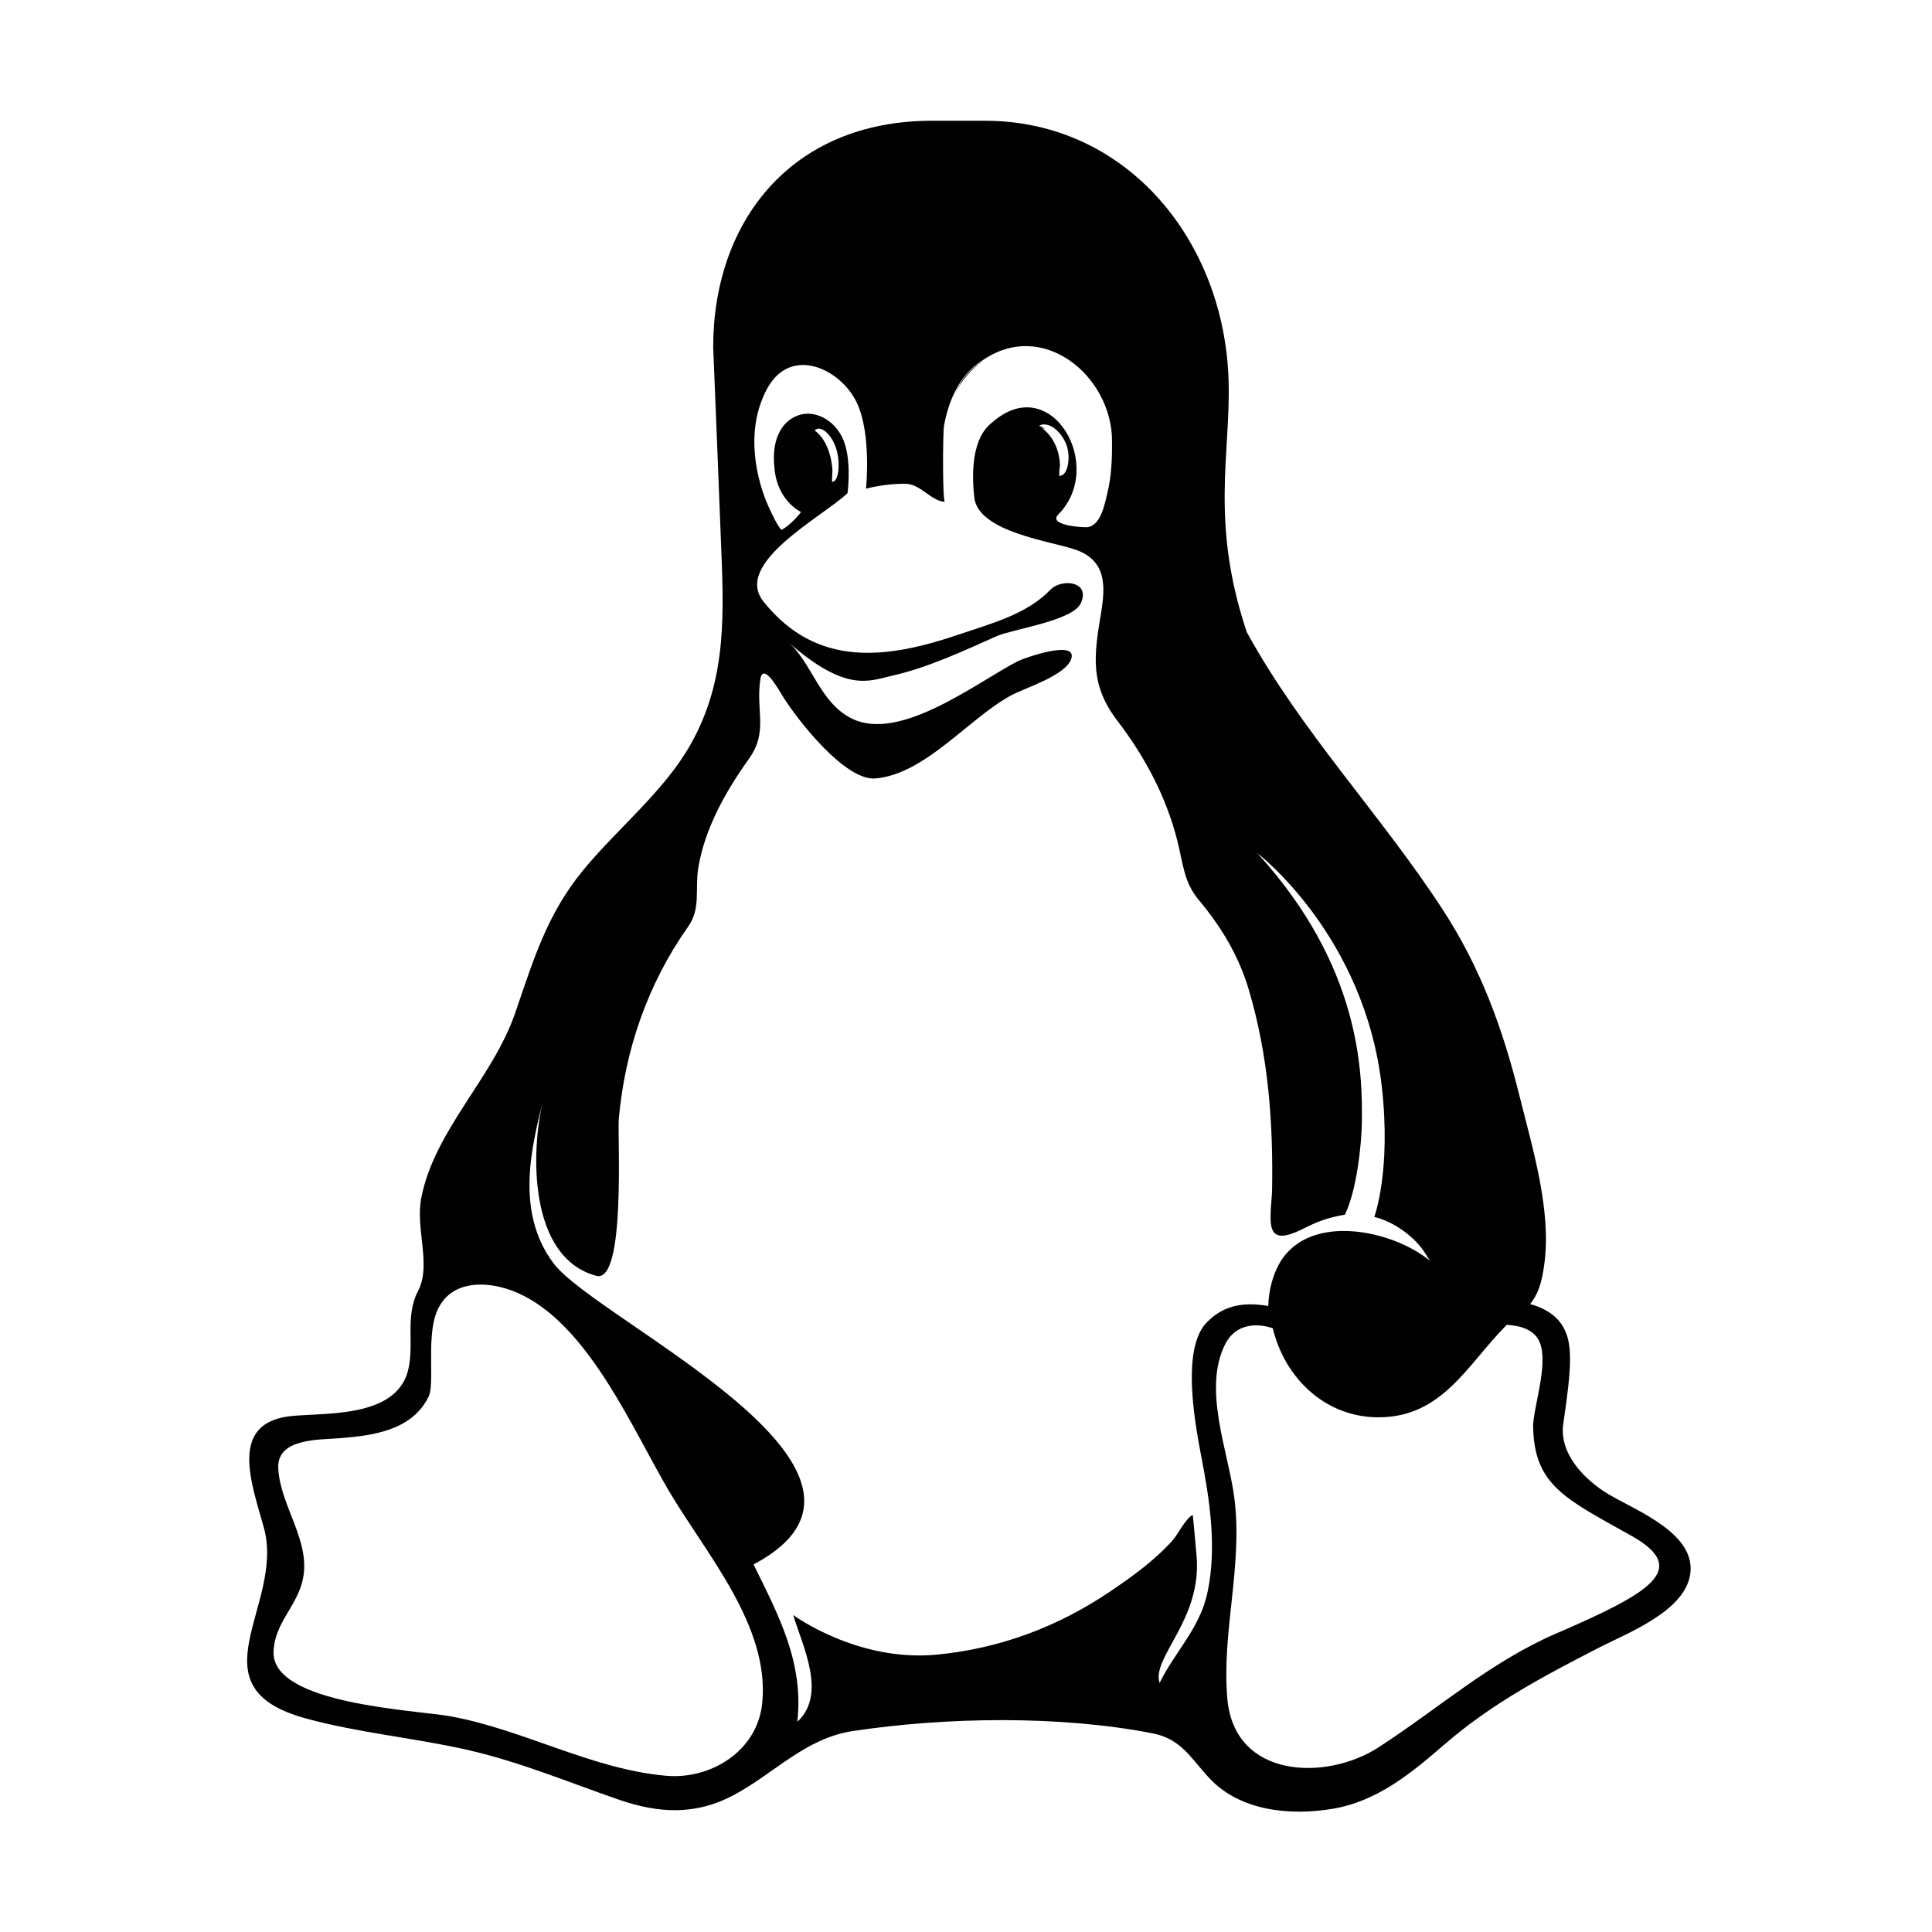
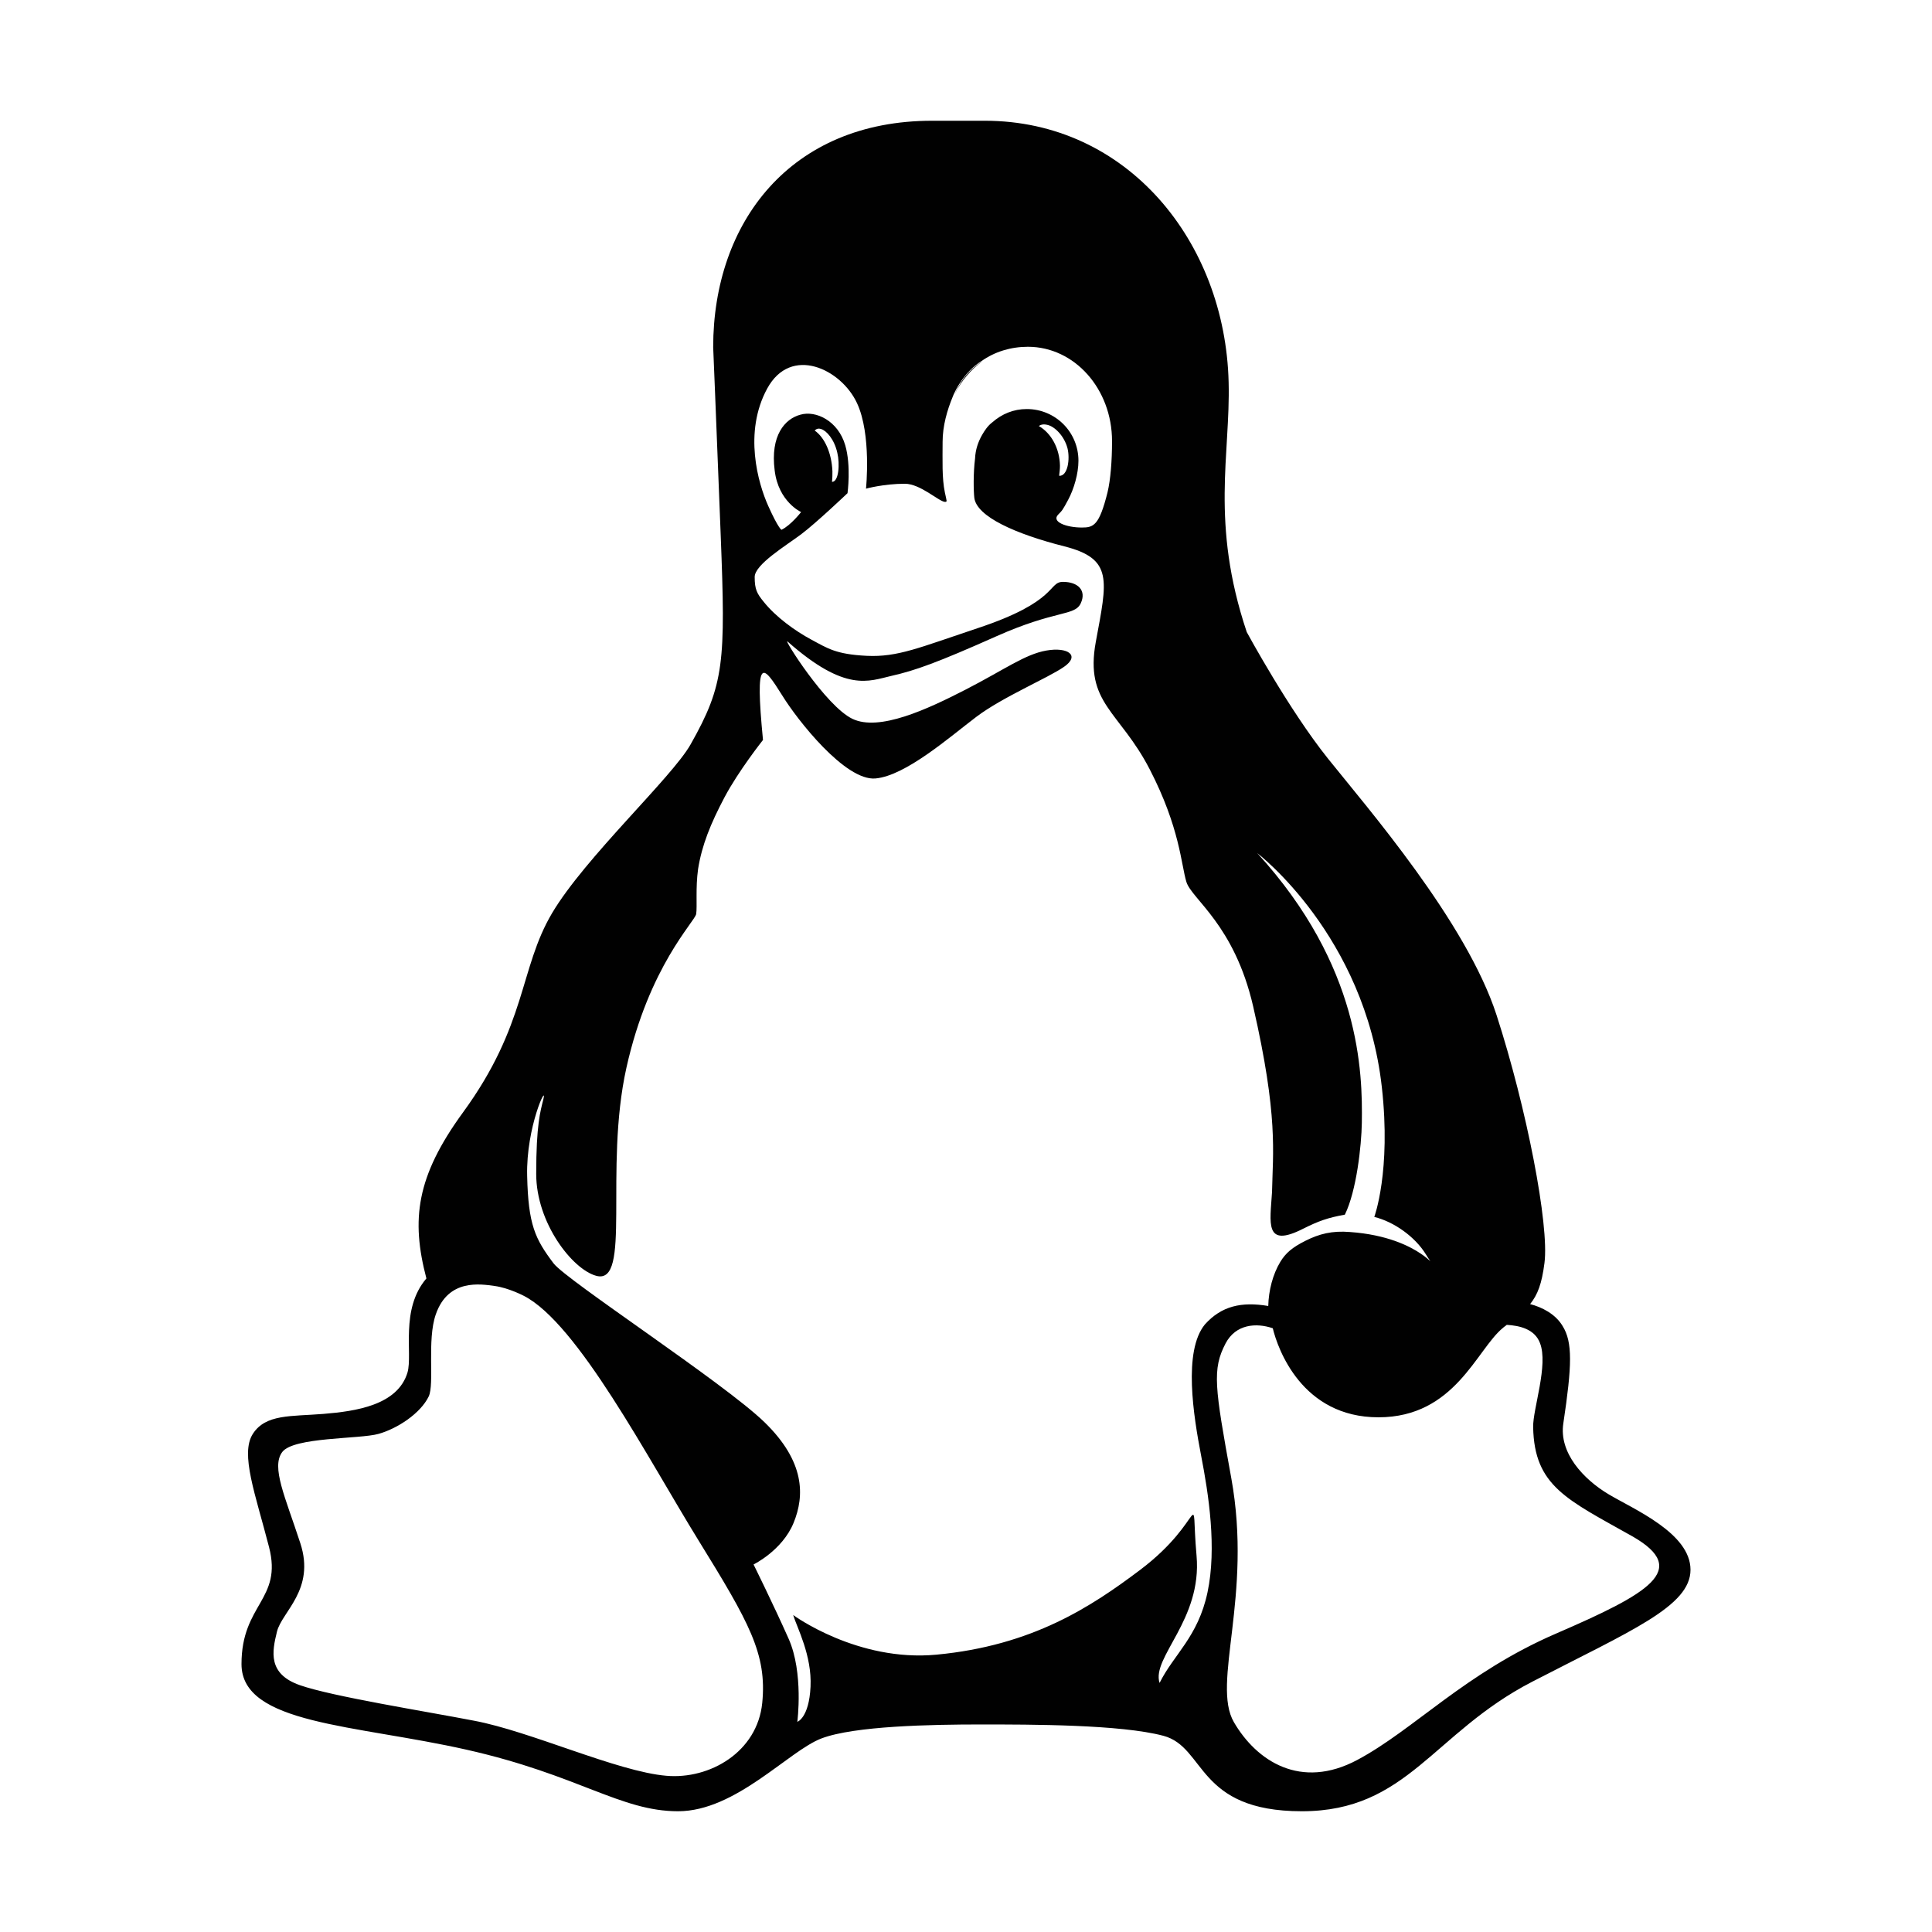
- <svg xmlns="http://www.w3.org/2000/svg" version="1.1" id="Layer_1" x="0px" y="0px" width="512px" height="512px" viewBox="0 0 512 512" enable-background="new 0 0 512 512" xml:space="preserve">
+ <svg xmlns="http://www.w3.org/2000/svg" version="1.1" id="Layer_1" x="0px" y="0px" width="512px" height="512px" viewBox="0 0 512 512" style="enable-background:new 0 0 512 512;" xml:space="preserve">
+   <style type="text/css">
+ 
+ 	.st0{fill:#010101;}
+ 
+ </style>
  <g>
-     <path fill="#010101" d="M254.7,101.3c-0.6,1-1.2,2-1.7,3.1c1.8-3.5,4.3-6.5,7.4-8.7C258.3,97,256.3,98.8,254.7,101.3   C254.1,102.3,256.3,98.8,254.7,101.3z" />
-     <path fill="#010101" d="M426.3,396c-6.7-4-13.2-11-12-18.8c2.3-15.3,2.5-21.5-0.2-25.8c-1.899-3.2-5.5-5-8.6-5.801   c2-2.5,3.1-5.399,3.8-10.899c1.842-14.168-3.239-30.67-6.61-44.243c-4.445-17.9-10.319-34.014-20.432-49.522   c-16.489-25.288-37.253-46.804-51.857-73.435c-9.7-29-4.301-47.1-4.801-66.2C324.7,64,298.7,32,261,32h-14c-37.5,0-58,26.9-58,60   c0.697,16.666,1.352,33.333,2,50c0.769,19.756,1.98,37.667-8,55.3c-7.033,12.488-19.571,22.43-28.592,33.478   c-9.525,11.665-13.06,23.669-17.859,37.619c-5.987,17.401-21.275,30.906-24.886,48.929c-1.658,8.271,2.726,17.857-0.83,24.693   c-3.698,7.109-0.813,14.469-2.833,21.682c-3.505,11.729-20.731,10.729-30.215,11.508c-17.602,1.443-11.051,17.988-7.843,29.701   c5.598,20.435-19.54,42.078,11.032,50.471c13.989,3.84,28.586,5.13,42.727,8.32c13.981,3.154,26.917,8.612,40.396,13.262   c10.469,3.611,20.262,4.146,30.323-1.232c10.982-5.87,18.947-15.083,31.691-17c24.707-3.716,54.829-4.169,79.373,0.63   c7.507,1.468,10.075,6.525,14.905,11.766c8.145,8.838,21.514,10.125,32.794,8.22c11.89-2.01,20.846-9.466,29.686-17.112   c12.526-10.835,26.137-17.996,40.791-25.547c7.439-3.833,22.178-9.388,24.159-18.903C450.151,406.573,433.642,400.383,426.3,396z    M202,451.3c-1.3,13-13.9,20.3-25.4,19.3c-19.502-1.649-37.86-12.237-57.164-15.75c-9.393-1.709-47.351-3.173-46.943-17.079   c0.215-7.361,5.751-11.666,7.567-18.415c2.811-10.449-5.753-19.932-6.32-30.16c-0.447-8.081,10.73-7.607,16.288-8.053   c8.761-0.702,19.157-2.012,23.572-11.043c1.6-3.3-0.5-15,1.9-21.8c3.527-10.155,15.489-8.949,23.3-4.899   c17.762,9.067,28.943,35.546,38.533,51.821C187.058,411.728,204.045,430.843,202,451.3z M318.3,385.7   c2.289,11.787,4.224,24.387,1.7,36.3c-2.016,9.516-8.562,15.614-12.7,24c-2.2-6.8,11.3-16.7,9.8-33.7   c-0.042-0.475-0.947-10.882-1.036-10.834c-1.979,1.082-3.825,5.075-5.304,6.73c-4.809,5.383-10.771,9.658-16.729,13.677   c-13.797,9.306-29.221,15.058-45.83,16.627c-21,2-38-10.5-38-10.5c2.517,8.305,8.992,21,1.1,28.3   c1.743-15.648-4.876-28.06-11.6-41.7c46.374-24.639-41.363-64.397-53-79.8c-10.476-13.896-5.553-31.83-2.7-43.5   c-3.443,13.775-3.959,41.956,14,46.8c7.922,2.169,5.605-37.071,5.984-41.463c1.58-18.312,7.721-35.997,18.343-51.015   c3.399-4.806,1.863-9.533,2.673-15.322c1.693-10.668,7.295-20.547,13.488-29.225c5.169-7.243,1.735-12.618,3.014-21.055   c0.727-4.795,5.118,3.193,5.798,4.279c4,6.5,16.7,22.7,24.7,22c13.277-1.161,24.692-15.938,36.015-22.046   c3.591-1.937,14.41-5.242,15.866-9.632c1.768-5.33-12.666-0.161-14.114,0.583c-10.782,5.535-31.018,21.448-43.867,15.295   c-8.762-4.195-10.691-14.994-17.2-20.5c15.4,13.6,21.5,10.5,27.6,9.1c9.665-2.182,18.797-6.486,27.8-10.5   c4.217-1.88,20.107-4.041,22.301-8.7c2.745-5.834-5.05-6.726-8.068-3.58c-6.251,6.515-15.853,8.981-24.097,11.787   c-18.885,6.427-37.644,9.131-51.835-8.607c-8.354-10.212,15.558-22.504,22.2-28.8c0,0,1-7.2-0.6-12.7c-1.9-6.5-7.8-9.3-11.9-8.1   c-4.1,1.1-8,5.5-6.8,14.8c1,8.3,7,11,7,11s-2.7,3.5-5.2,4.7c0,0-0.8-0.3-3.5-6.3c-2.7-6-6.6-19.5-0.3-31.1   c6.3-11.6,19.6-5.2,23.8,3.8c3.9,8.3,2.4,22.7,2.4,22.7c3.358-0.843,6.835-1.3,10.3-1.3c4.242,0,6.814,4.563,10.6,4.8   c-0.635,0-0.564-18.124-0.233-20.078c1.099-6.49,4.112-13.619,9.933-17.222c16.087-11.491,34.6,3.916,34.6,21.2   c0.024,4.486-0.137,9.215-1.199,13.6c-0.659,2.637-1.582,8.469-5.114,9.177c-1.145,0.23-10.683-0.431-7.985-3.277   c12.807-12.812-1.822-38.207-17.4-24.5c-5.601,4.199-5.483,13.833-4.801,20c1.098,9.141,20.51,11.541,26.852,13.78   c8.224,2.903,7.943,9.626,6.679,17.116c-1.9,11.26-2.815,18.792,4.381,28.214c7.344,9.616,12.929,20.086,15.915,31.878   c1.483,5.859,1.665,10.843,5.621,15.57c5.983,7.151,10.619,14.805,13.291,23.817c5.225,17.621,6.513,35.422,6.162,53.625   c-0.5,8.199-2.1,15,8.3,9.699c4-2,6.5-2.899,11-3.699c3.101-6.301,4.4-18.301,4.5-24.301c0.2-13.5-0.3-41.5-27.699-71.5   c0,0,28.5,21.7,33,62c2.5,22.301-2,34.4-2,34.4c5.3,1.3,10.8,5.3,13.6,9.8c-0.133-0.22,1.038,1.748,1.179,1.864   c-9.811-8.171-31.708-12.859-39.679,0.236c-2,3.3-3.1,7.6-3.2,11.699c-7.1-1.199-12.399,0-16.8,4.9   C313.5,358.1,316.3,375.3,318.3,385.7C320.3,396,316.3,375.3,318.3,385.7z M220.6,124.9c-0.2-4.9-2.1-9-4.7-10.8   c0.3-0.3,0.8-0.7,1.7-0.4c1.4,0.4,3.5,2.7,4.3,6.3c0.7,2.9,0.4,7.7-1.4,7.7C220.498,126.766,220.531,125.833,220.6,124.9   C220.4,120,220.6,125.8,220.6,124.9z M275.3,112.9c0.4-0.3,1.101-0.6,2.3-0.3c1.801,0.4,4.4,2.8,5.301,6.2   c0.699,2.8,0.1,7.4-2.2,7.3c-0.005-0.903,0.062-1.803,0.2-2.7C280.8,118.8,278.6,114.8,275.3,112.9   C275.7,112.6,278.6,114.8,275.3,112.9z M412.4,432.9c-17.504,7.553-31.304,19.968-47.117,30.19   c-13.824,8.937-38.156,8.313-40.022-12.879c-1.565-17.776,4.184-35.288,1.84-53.357c-1.587-12.239-8.534-28.906-2.301-40.854   c2.7-5.1,8.101-5.5,12.5-4c3.193,13.267,13.932,23.6,28,23.6c17.031,0,23.542-14.008,34-24.5c3.4,0.2,7.4,1.101,8.8,4.801   c2.301,5.8-1.899,17.5-1.8,22.3c0.3,15.7,9,19.2,26.4,29C448,416,436.9,422.3,412.4,432.9C388.3,443.3,436.9,422.3,412.4,432.9z" />
+     <path class="st0" d="M254.7,101.3c-0.6,1-1.2,2-1.7,3.1c1.8-3.5,4.3-6.5,7.4-8.7C258.3,97,256.3,98.8,254.7,101.3z" />
+     <path class="st0" d="M426.3,396c-6.7-4-13.2-11-12-18.8c2.3-15.3,2.5-21.5-0.2-25.8c-1.9-3.2-5.5-5-8.6-5.8c2-2.5,3.1-5.4,3.8-10.9   c1.3-10-4.7-41-12.7-65.7s-34.3-55-44.7-68s-21.5-33.5-21.5-33.5c-9.7-29-4.3-47.1-4.8-66.2C324.7,64,298.7,32,261,32h-14   c-37.5,0-58,26.9-58,60c0,0,0.7,16.6,2,50s1,39.4-8,55.3c-4.9,8.7-28,30-36.7,44.7s-6.6,29.5-23.6,52.8c-12.4,17-13.8,28.4-9.7,44   c-7,8.2-3.6,19.9-5,24.9c-2.6,8.7-13.7,10.3-22.3,11s-15.3,0-18.7,5.3s0.7,16,4.3,30S64,425,64,441s30,16,59.7,22.7   s40.7,16.3,56,16.3s29.3-16,38-19.3s29-3.7,42.3-3.7s37,0,48.3,3s8.7,20,36.7,20s34.7-20.7,61-34.3s42-20,42-29.7   S433,400,426.3,396z M202,451.3c-1.3,13-13.9,20.3-25.4,19.3c-13-1.1-36-11.8-51-14.6c-12.9-2.5-37.5-6.4-46.1-9.4   s-7.4-8.9-6.1-14.2s10.2-11.1,6.2-23.4s-7.8-20.2-4.8-24.2s20.5-3.4,25.5-4.8s11.1-5.4,13.3-9.9c1.6-3.3-0.5-15,1.9-21.8   c3.3-9.5,11.9-8,15.6-7.5s7.7,2.6,7.7,2.6c14.3,7.3,32.9,43.1,46.3,64.8S203.3,438.3,202,451.3z M318.3,385.7   c2,10.3,4.2,24.5,1.7,36.3s-9,16.5-12.7,24c-2.2-6.8,11.3-16.7,9.8-33.7c-1.7-19.3,2.7-9.6-14.9,3.7c-13,9.8-28.6,20.1-54,22.5   c-21,2-38-10.5-38-10.5c1,3.3,5,10.7,4.6,19s-3.5,9.3-3.5,9.3s1.7-13-2.3-22s-9.3-19.7-9.3-19.7s7.6-3.7,10.6-11s3-16.3-7.7-26.7   s-52.5-37.6-55.9-42.1c-4.9-6.5-6.7-10.2-7-23.2s5.4-24.8,4.3-20.3c-0.8,3.2-1.9,6.8-1.9,19.8s9.6,25.3,15.9,27   c9.5,2.6,2-28.1,8-55.1s18.2-38.8,18.5-40.8s-0.2-6.9,0.5-11.9c1-6.3,3.3-12,7-19s10.2-15.2,10.2-15.2c-2.2-22.7-0.1-20.1,5.1-11.8   c4,6.5,16.7,22.7,24.7,22s19.7-11,26.7-16.3s19-10.3,23.3-13.3s1-5.3-4.7-4.3s-11,5-21.3,10.3s-23,11.2-30.1,7.8   s-18.5-21.6-17.2-20.5c15.4,13.6,21.5,10.5,27.6,9.1c6.2-1.4,12.1-3.5,27.8-10.5s20.7-5.3,22.3-8.7s-0.7-5.7-4.7-5.7   s-1.2,5.2-22.7,12.3c-15.3,5.1-21.1,7.7-29.3,7.3s-10.4-2-14.7-4.3s-9.4-6-12.6-10c-1.8-2.2-2.4-3.3-2.4-6.6s8.3-8.3,12.3-11.3   s12.3-10.9,12.3-10.9s1-7.2-0.6-12.7c-1.9-6.5-7.8-9.3-11.9-8.1c-4.1,1.1-8,5.5-6.8,14.8c1,8.3,7,11,7,11s-2.7,3.5-5.2,4.7   c0,0-0.8-0.3-3.5-6.3s-6.6-19.5-0.3-31.1s19.6-5.2,23.8,3.8c3.9,8.3,2.4,22.7,2.4,22.7s4.7-1.3,10.3-1.3c4.1,0,9,4.7,10.6,4.8   c0.7,0,0.5-0.1,0-2.5c-0.8-3.8-0.6-8.6-0.6-13.4c0-4.2,1.2-8.4,2.7-12c0.1-0.2,0.1-0.3,0.2-0.5c0.5-1.1,1.1-2.2,1.7-3.1   c1.6-2.5,3.6-4.5,5.7-5.8c3.5-2.5,7.8-3.8,12.3-3.8c12.4,0,22.3,11.2,22.3,25c0,0,0,0,0,0.1c0,5.1-0.4,10.2-1.2,13.5   c-2.2,8.8-3.7,9.3-6.8,9.3c-4.1,0-8.1-1.5-6.3-3.4c1.1-1.1,1.2-1.2,2.7-4s2.7-6.9,2.7-10.3c0-7.6-6.1-13.7-13.7-13.7   c-3.5,0-6.6,1.3-9.1,3.5c-1.2,0.9-2,2.1-2.7,3.3c-1.1,1.9-1.8,4-1.9,6.3c-0.5,4-0.4,8.6-0.2,10.4c0.6,5,10.9,9.6,23.9,12.9   s11.3,9,8.3,25.3s6.3,18.3,14.3,33.8s8.3,25.2,9.7,29.8s12.7,11.3,17.7,33c6.7,29.2,5.2,38.8,5,49.2c-0.5,8.2-2.1,15,8.3,9.7   c4-2,6.5-2.9,11-3.7c3.1-6.3,4.4-18.3,4.5-24.3c0.2-13.5-0.3-41.5-27.7-71.5c0,0,28.5,21.7,33,62c2.5,22.3-2,34.4-2,34.4   c5.3,1.3,10.8,5.3,13.6,9.8c3.7,6.1-0.5-4.4-20-5.8c-4.8-0.4-8.2,0.5-11.8,2.3s-5.3,3.3-6.7,5.6c-2,3.3-3.1,7.6-3.2,11.7   c-7.1-1.2-12.4,0-16.8,4.9C313.5,358.1,316.3,375.3,318.3,385.7z M220.6,124.9c-0.2-4.9-2.1-9-4.7-10.8c0.3-0.3,0.8-0.7,1.7-0.4   c1.4,0.4,3.5,2.7,4.3,6.3c0.7,2.9,0.4,7.7-1.4,7.7c0-0.1,0-0.1,0-0.2C220.6,126.7,220.6,125.8,220.6,124.9z M275.3,112.9   c0.4-0.3,1.1-0.6,2.3-0.3c1.8,0.4,4.4,2.8,5.3,6.2c0.7,2.8,0.1,7.4-2.2,7.3c0-0.1,0-0.1,0-0.2c0.1-0.8,0.2-1.6,0.2-2.5   C280.8,118.8,278.6,114.8,275.3,112.9z M412.4,432.9c-24.1,10.4-37.7,25.5-52.7,33.5s-26.7,0.3-32.7-10s5-33.3-0.7-64.7   c-4.4-24.2-5.1-28.8-1.5-35.7c2.7-5.1,8.1-5.5,12.5-4c1.3,5.4,7.7,23.6,28,23.6c20.3,0,26-18,33-23.7c0.3-0.3,0.7-0.5,1-0.8   c3.4,0.2,7.4,1.1,8.8,4.8c2.3,5.8-1.9,17.5-1.8,22.3c0.3,15.7,9,19.2,26.4,29C448,416,436.9,422.3,412.4,432.9z" />
  </g>
</svg>
